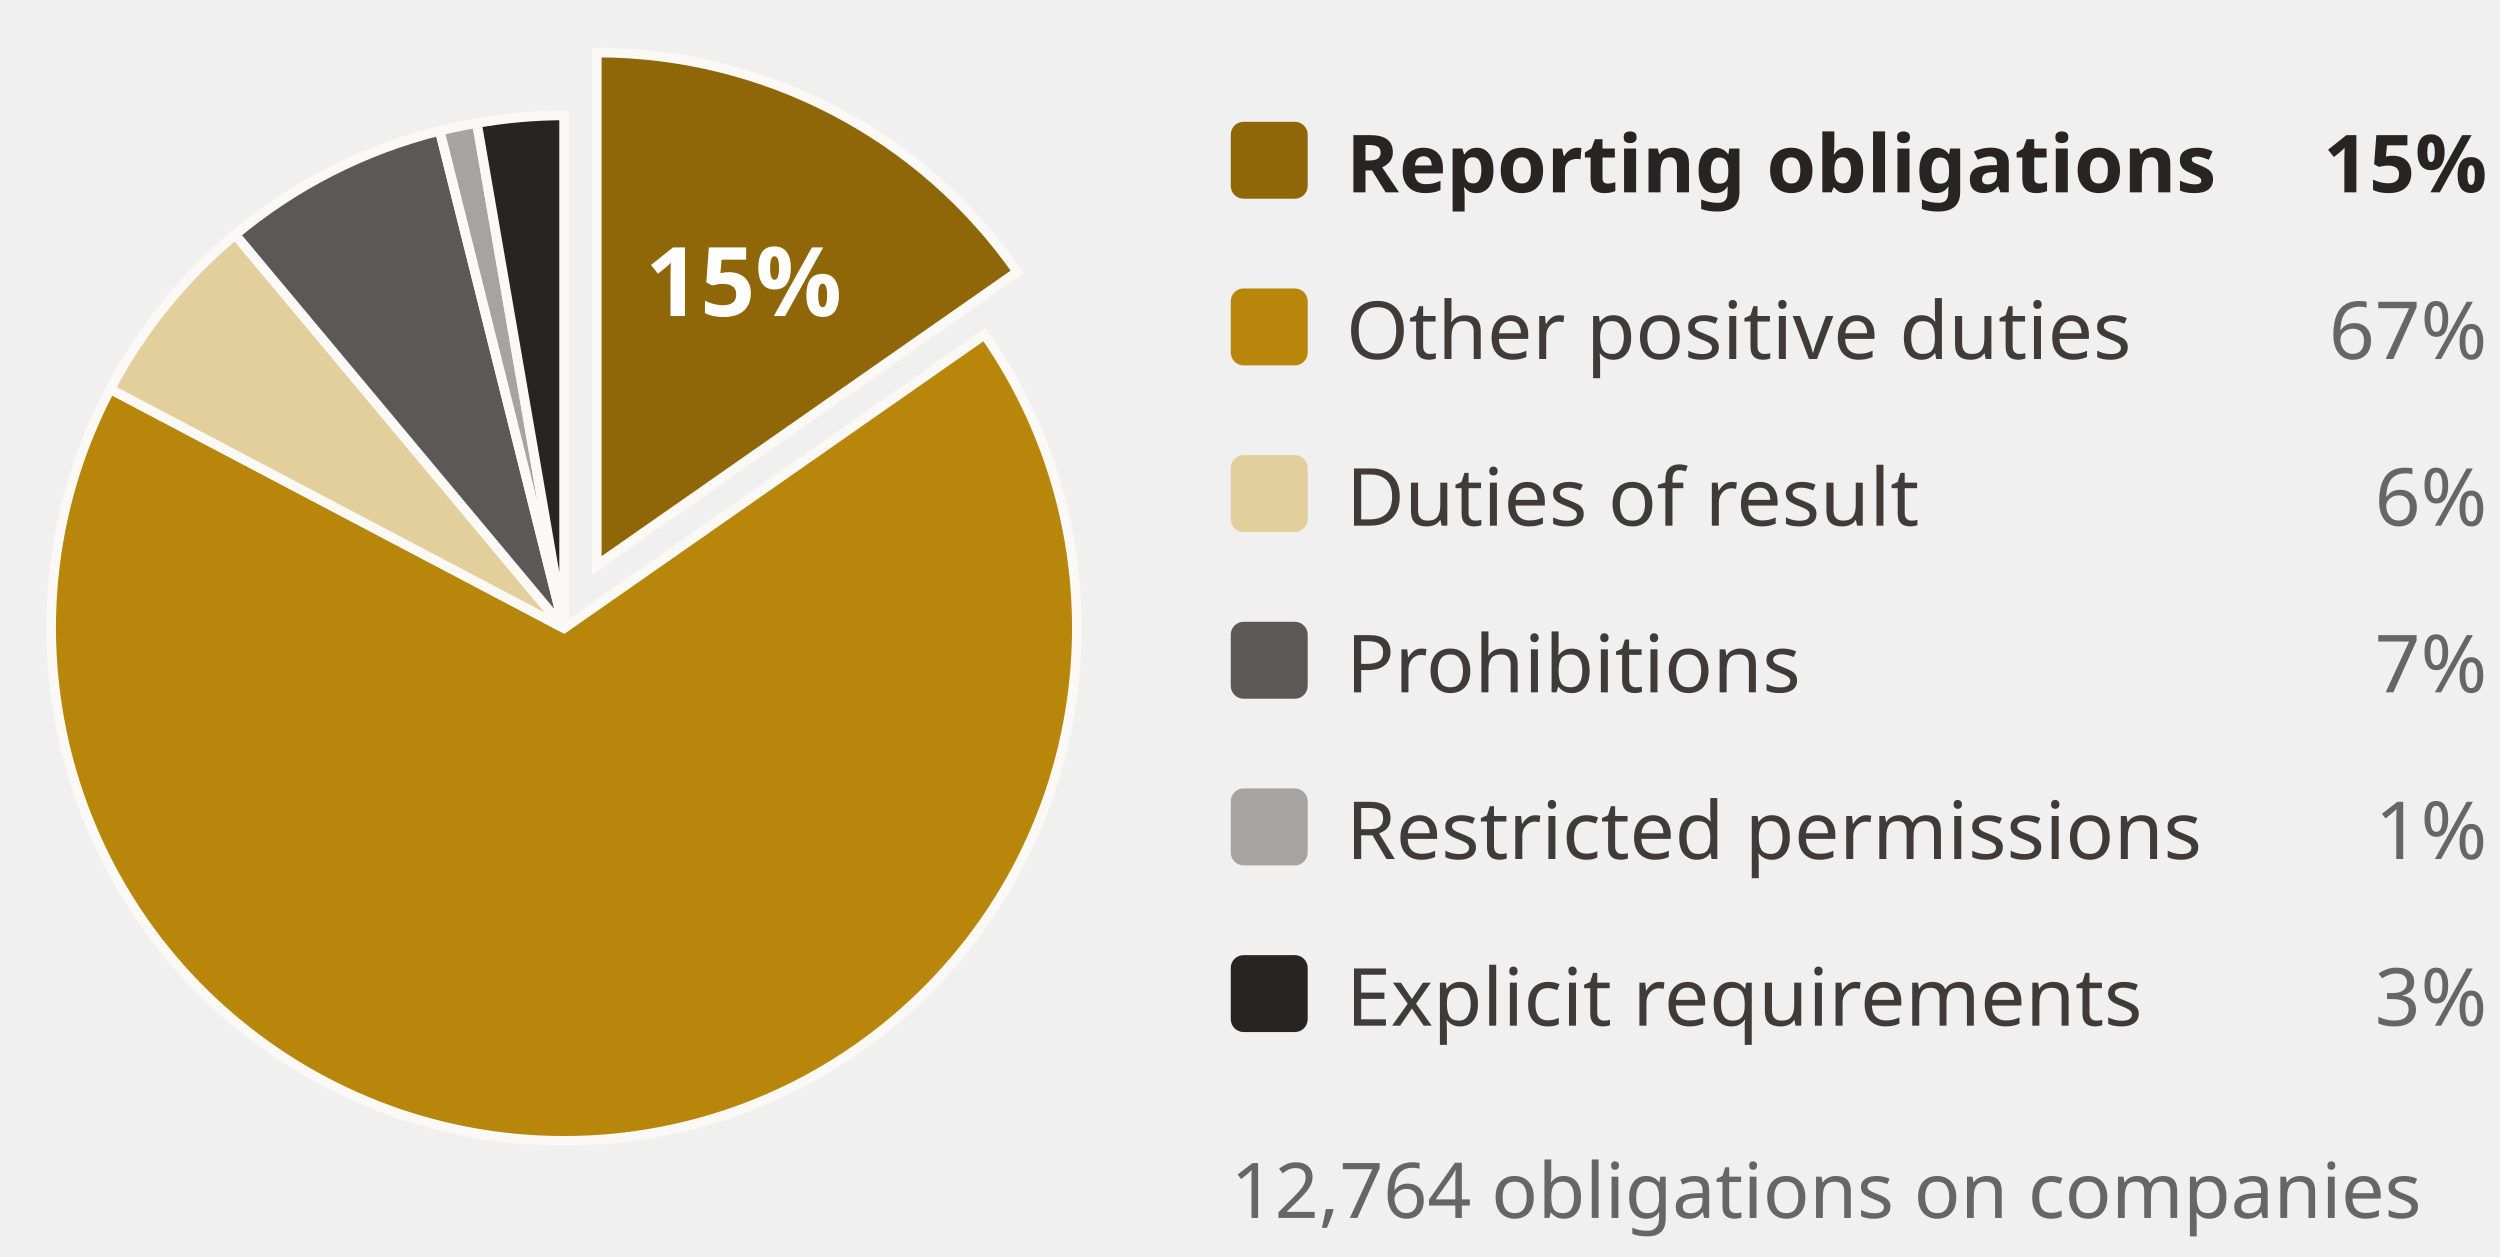
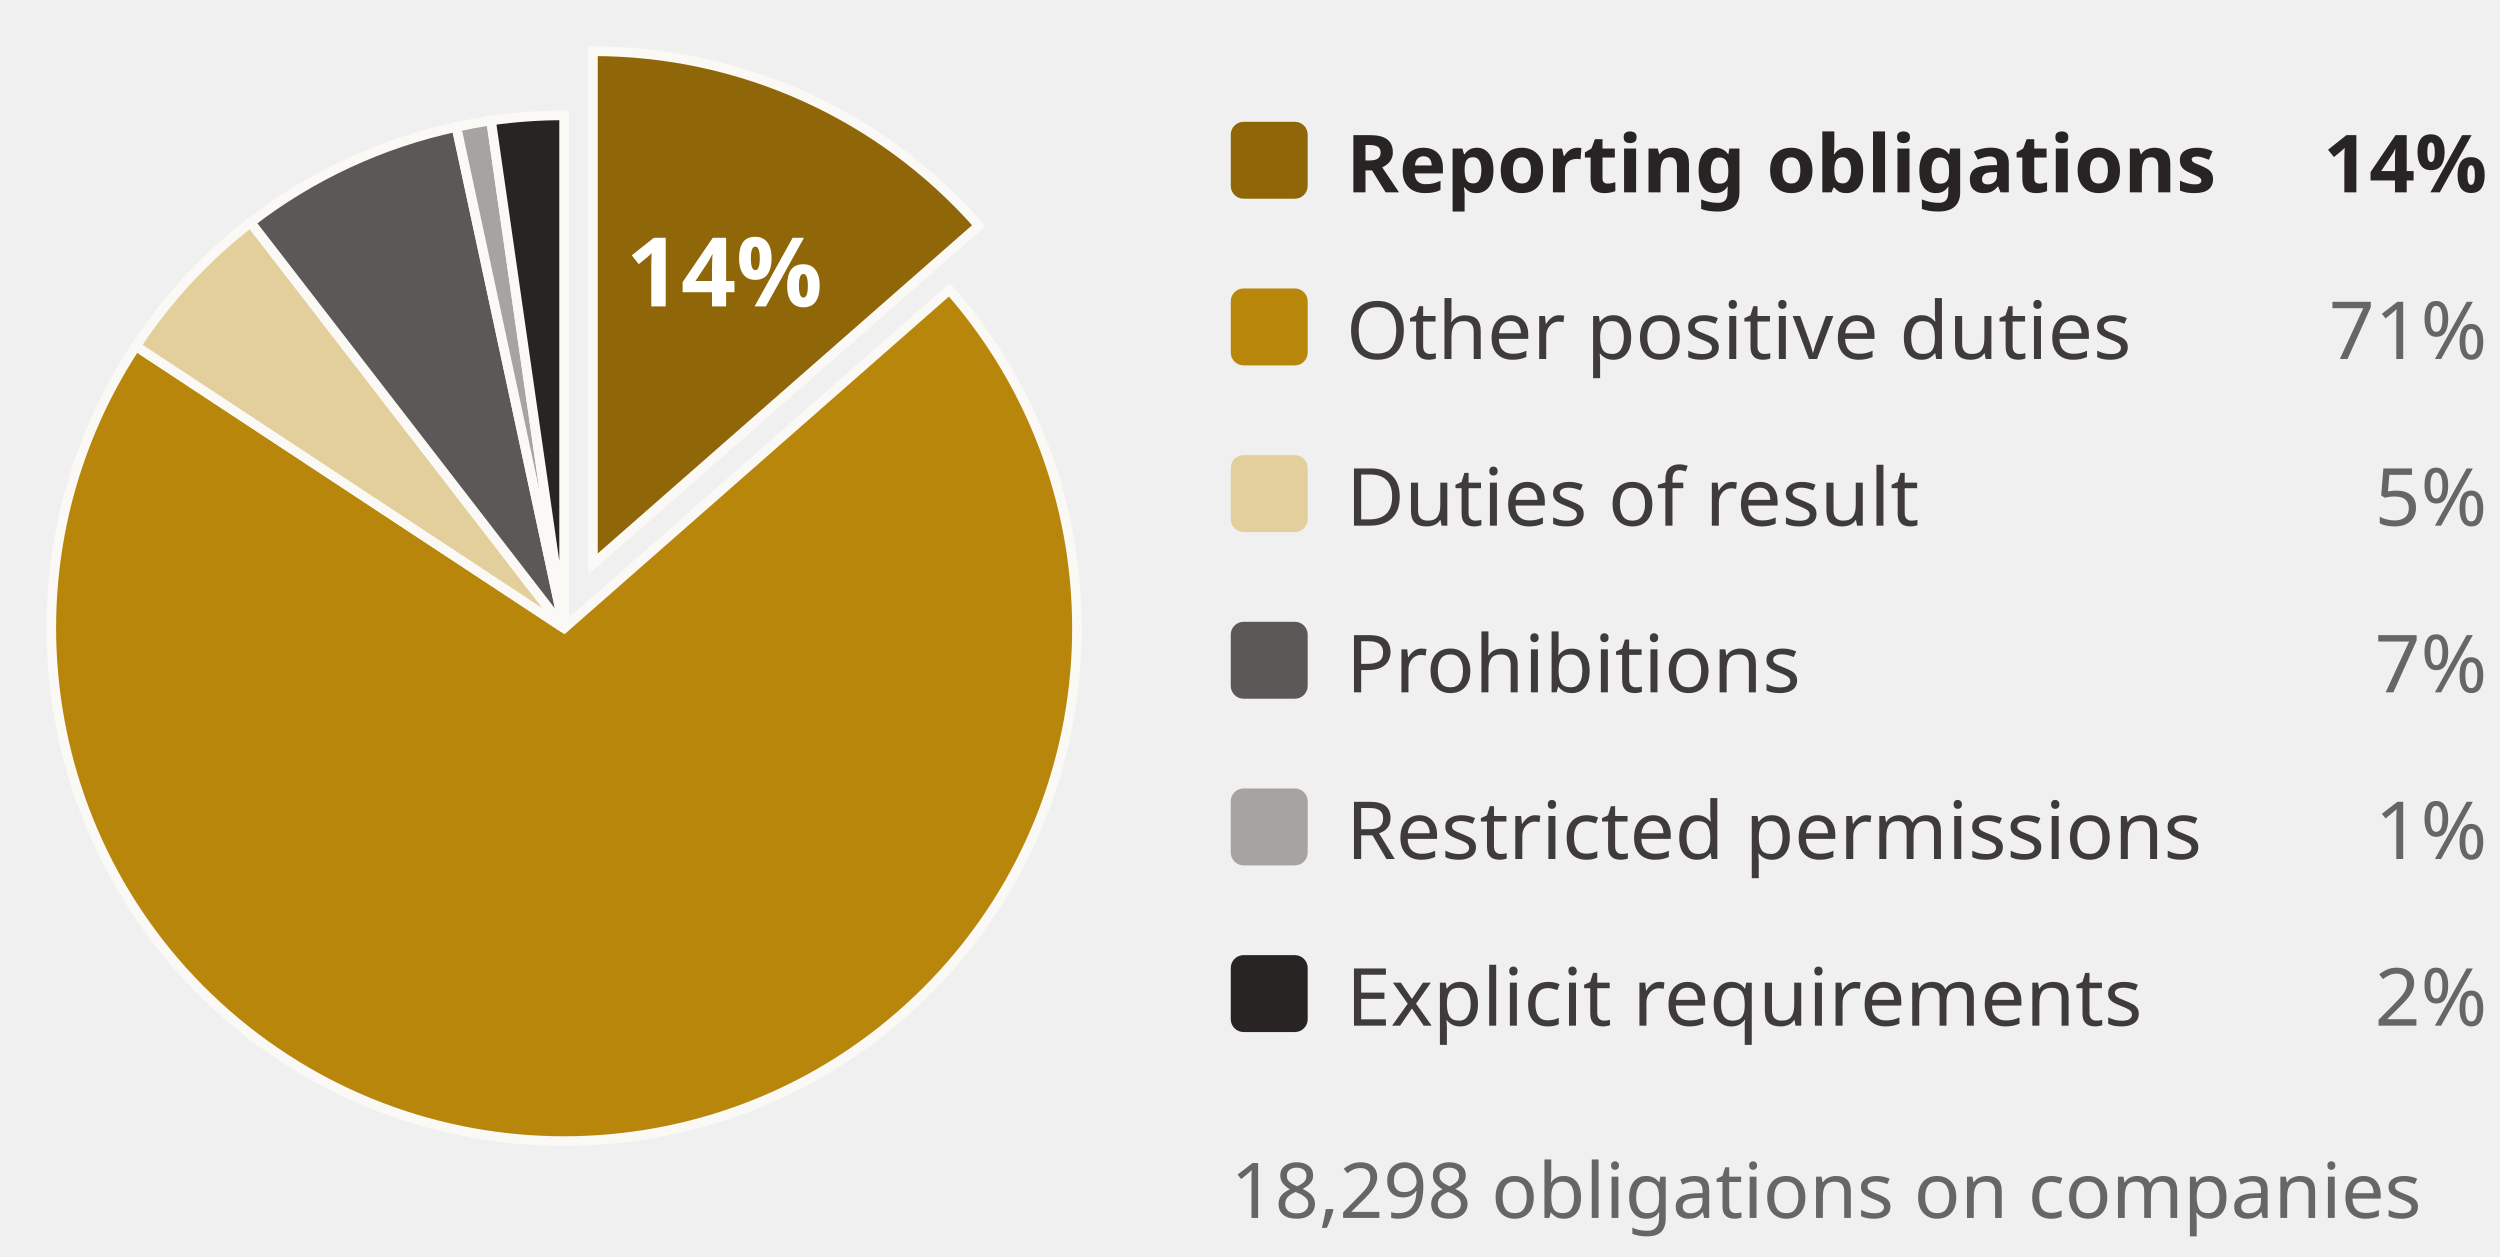
- <svg viewBox="0 0 390 196" width="100%" style="max-width: 390px" role="img" aria-label="Obligations on companies by kind of rule: Reporting obligations 15%; Other positive duties 67%; Duties of result 6%; Prohibitions 7%; Restricted permissions 1%; Explicit requirements 3%">
-   <path d="M93.1,88.2 L93.1,8.2 A80,80 0 0 1 158.7,42.4 Z" fill="#8F6708" stroke="#FAF9F5" stroke-width="1.5" />
-   <text x="116.0" y="49.3" text-anchor="middle" font-family="DM Sans, sans-serif" font-size="15" fill="#FFFFFF" font-weight="700">15%</text>
-   <path d="M88.0,98.0 L153.6,52.2 A80,80 0 1 1 17.2,60.7 Z" fill="#B8860B" stroke="#FAF9F5" stroke-width="1.5" />
-   <path d="M88.0,98.0 L17.2,60.7 A80,80 0 0 1 36.7,36.6 Z" fill="#E3CF9C" stroke="#FAF9F5" stroke-width="1.5" />
-   <path d="M88.0,98.0 L36.7,36.6 A80,80 0 0 1 68.6,20.4 Z" fill="#5C5858" stroke="#FAF9F5" stroke-width="1.5" />
-   <path d="M88.0,98.0 L68.6,20.4 A80,80 0 0 1 74.4,19.2 Z" fill="#A6A3A0" stroke="#FAF9F5" stroke-width="1.5" />
-   <path d="M88.0,98.0 L74.4,19.2 A80,80 0 0 1 88.0,18.0 Z" fill="#282424" stroke="#FAF9F5" stroke-width="1.5" />
+ <svg viewBox="0 0 390 196" width="100%" style="max-width: 390px" role="img" aria-label="Obligations on companies by kind of rule: Reporting obligations 14%; Other positive duties 71%; Duties of result 5%; Prohibitions 7%; Restricted permissions 1%; Explicit requirements 2%">
+   <path d="M92.5,88.0 L92.5,8.0 A80,80 0 0 1 152.7,35.2 Z" fill="#8F6708" stroke="#FAF9F5" stroke-width="1.5" />
+   <text x="113.0" y="47.8" text-anchor="middle" font-family="DM Sans, sans-serif" font-size="15" fill="#FFFFFF" font-weight="700">14%</text>
+   <path d="M88.0,98.0 L148.1,45.2 A80,80 0 1 1 21.2,54.0 Z" fill="#B8860B" stroke="#FAF9F5" stroke-width="1.5" />
+   <path d="M88.0,98.0 L21.2,54.0 A80,80 0 0 1 39.1,34.7 Z" fill="#E3CF9C" stroke="#FAF9F5" stroke-width="1.5" />
+   <path d="M88.0,98.0 L39.1,34.7 A80,80 0 0 1 71.2,19.8 Z" fill="#5C5858" stroke="#FAF9F5" stroke-width="1.5" />
+   <path d="M88.0,98.0 L71.2,19.8 A80,80 0 0 1 76.6,18.8 Z" fill="#A6A3A0" stroke="#FAF9F5" stroke-width="1.5" />
+   <path d="M88.0,98.0 L76.6,18.8 A80,80 0 0 1 88.0,18.0 Z" fill="#282424" stroke="#FAF9F5" stroke-width="1.5" />
  <rect x="192" y="19" width="12" height="12" rx="2" fill="#8F6708" />
  <text x="210.0" y="30.0" text-anchor="start" font-family="DM Sans, sans-serif" font-size="12.5" fill="#282424" font-weight="600">Reporting obligations</text>
-   <text x="388.0" y="30.0" text-anchor="end" font-family="DM Sans, sans-serif" font-size="12.5" fill="#282424" font-weight="600">15%</text>
+   <text x="388.0" y="30.0" text-anchor="end" font-family="DM Sans, sans-serif" font-size="12.5" fill="#282424" font-weight="600">14%</text>
  <rect x="192" y="45" width="12" height="12" rx="2" fill="#B8860B" />
  <text x="210.0" y="56.0" text-anchor="start" font-family="DM Sans, sans-serif" font-size="12.5" fill="#3F3B3B">Other positive duties</text>
-   <text x="388.0" y="56.0" text-anchor="end" font-family="DM Sans, sans-serif" font-size="12.5" fill="#666666">67%</text>
+   <text x="388.0" y="56.0" text-anchor="end" font-family="DM Sans, sans-serif" font-size="12.5" fill="#666666">71%</text>
  <rect x="192" y="71" width="12" height="12" rx="2" fill="#E3CF9C" />
  <text x="210.0" y="82.0" text-anchor="start" font-family="DM Sans, sans-serif" font-size="12.5" fill="#3F3B3B">Duties of result</text>
-   <text x="388.0" y="82.0" text-anchor="end" font-family="DM Sans, sans-serif" font-size="12.5" fill="#666666">6%</text>
+   <text x="388.0" y="82.0" text-anchor="end" font-family="DM Sans, sans-serif" font-size="12.5" fill="#666666">5%</text>
  <rect x="192" y="97" width="12" height="12" rx="2" fill="#5C5858" />
  <text x="210.0" y="108.0" text-anchor="start" font-family="DM Sans, sans-serif" font-size="12.5" fill="#3F3B3B">Prohibitions</text>
  <text x="388.0" y="108.0" text-anchor="end" font-family="DM Sans, sans-serif" font-size="12.5" fill="#666666">7%</text>
  <rect x="192" y="123" width="12" height="12" rx="2" fill="#A6A3A0" />
  <text x="210.0" y="134.0" text-anchor="start" font-family="DM Sans, sans-serif" font-size="12.5" fill="#3F3B3B">Restricted permissions</text>
  <text x="388.0" y="134.0" text-anchor="end" font-family="DM Sans, sans-serif" font-size="12.5" fill="#666666">1%</text>
  <rect x="192" y="149" width="12" height="12" rx="2" fill="#282424" />
  <text x="210.0" y="160.0" text-anchor="start" font-family="DM Sans, sans-serif" font-size="12.5" fill="#3F3B3B">Explicit requirements</text>
-   <text x="388.0" y="160.0" text-anchor="end" font-family="DM Sans, sans-serif" font-size="12.5" fill="#666666">3%</text>
-   <text x="192.0" y="190.0" text-anchor="start" font-family="DM Sans, sans-serif" font-size="12" fill="#666666">12,764 obligations on companies</text>
+   <text x="388.0" y="160.0" text-anchor="end" font-family="DM Sans, sans-serif" font-size="12.5" fill="#666666">2%</text>
+   <text x="192.0" y="190.0" text-anchor="start" font-family="DM Sans, sans-serif" font-size="12" fill="#666666">18,298 obligations on companies</text>
</svg>
